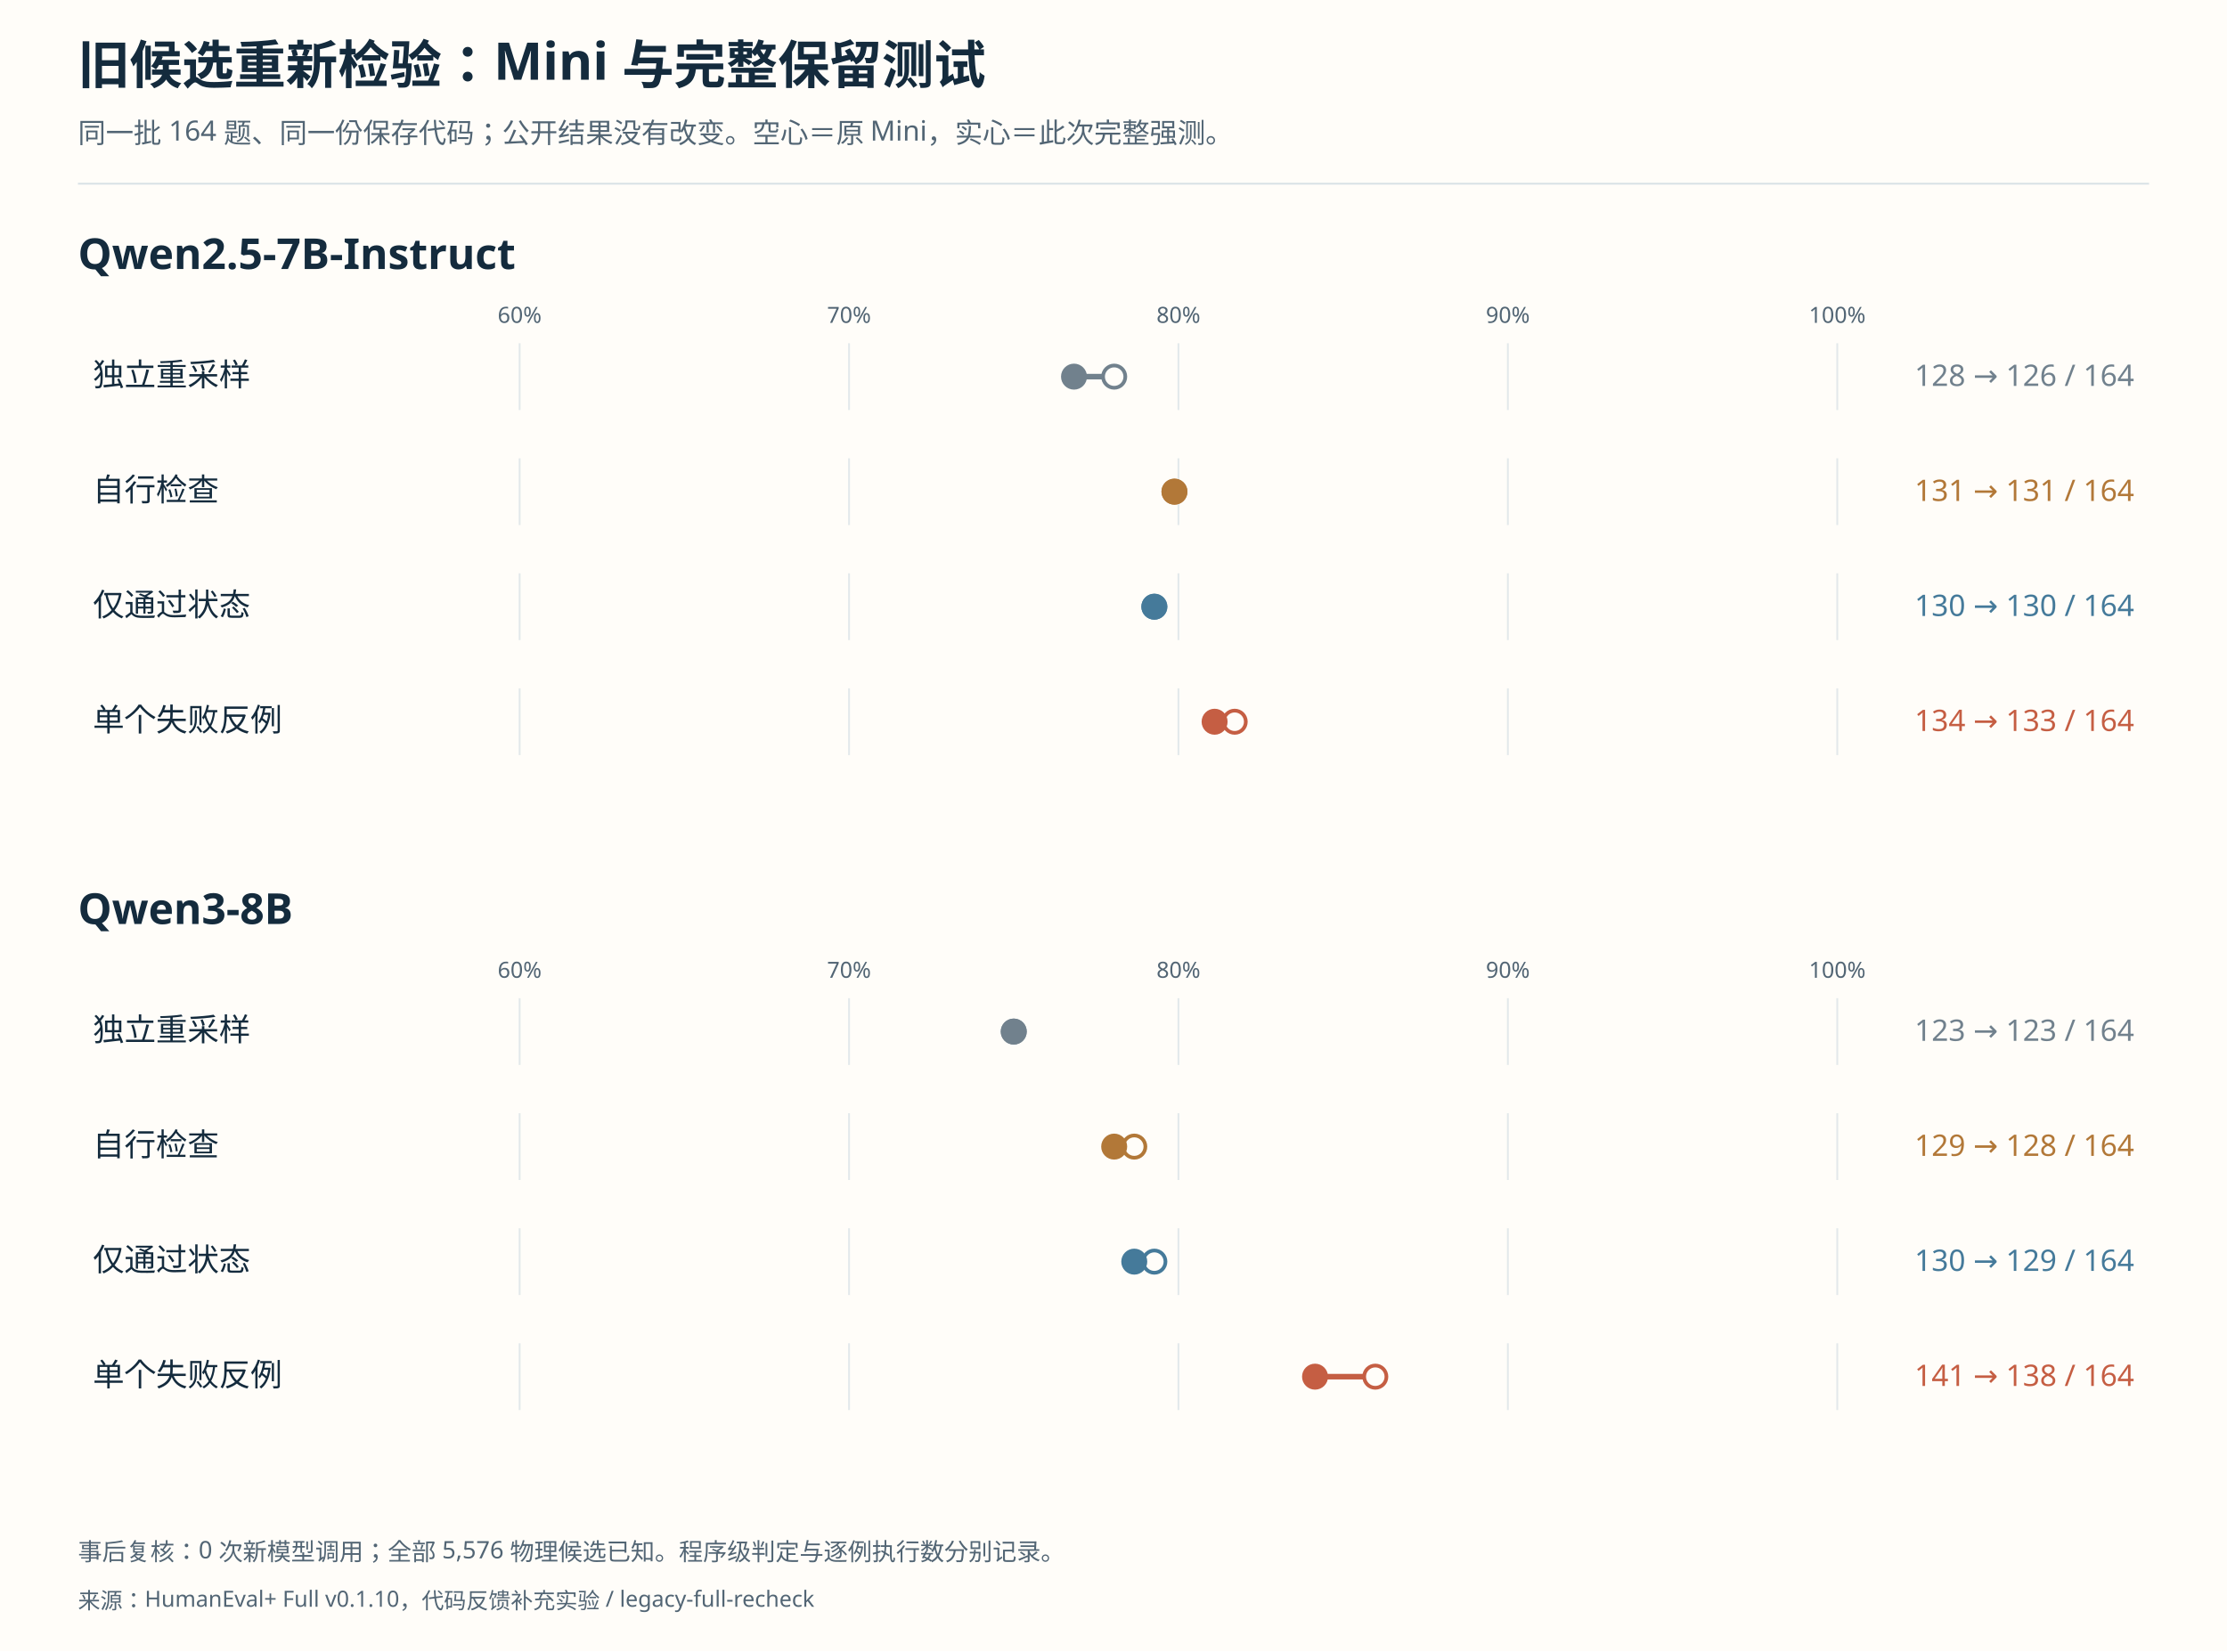
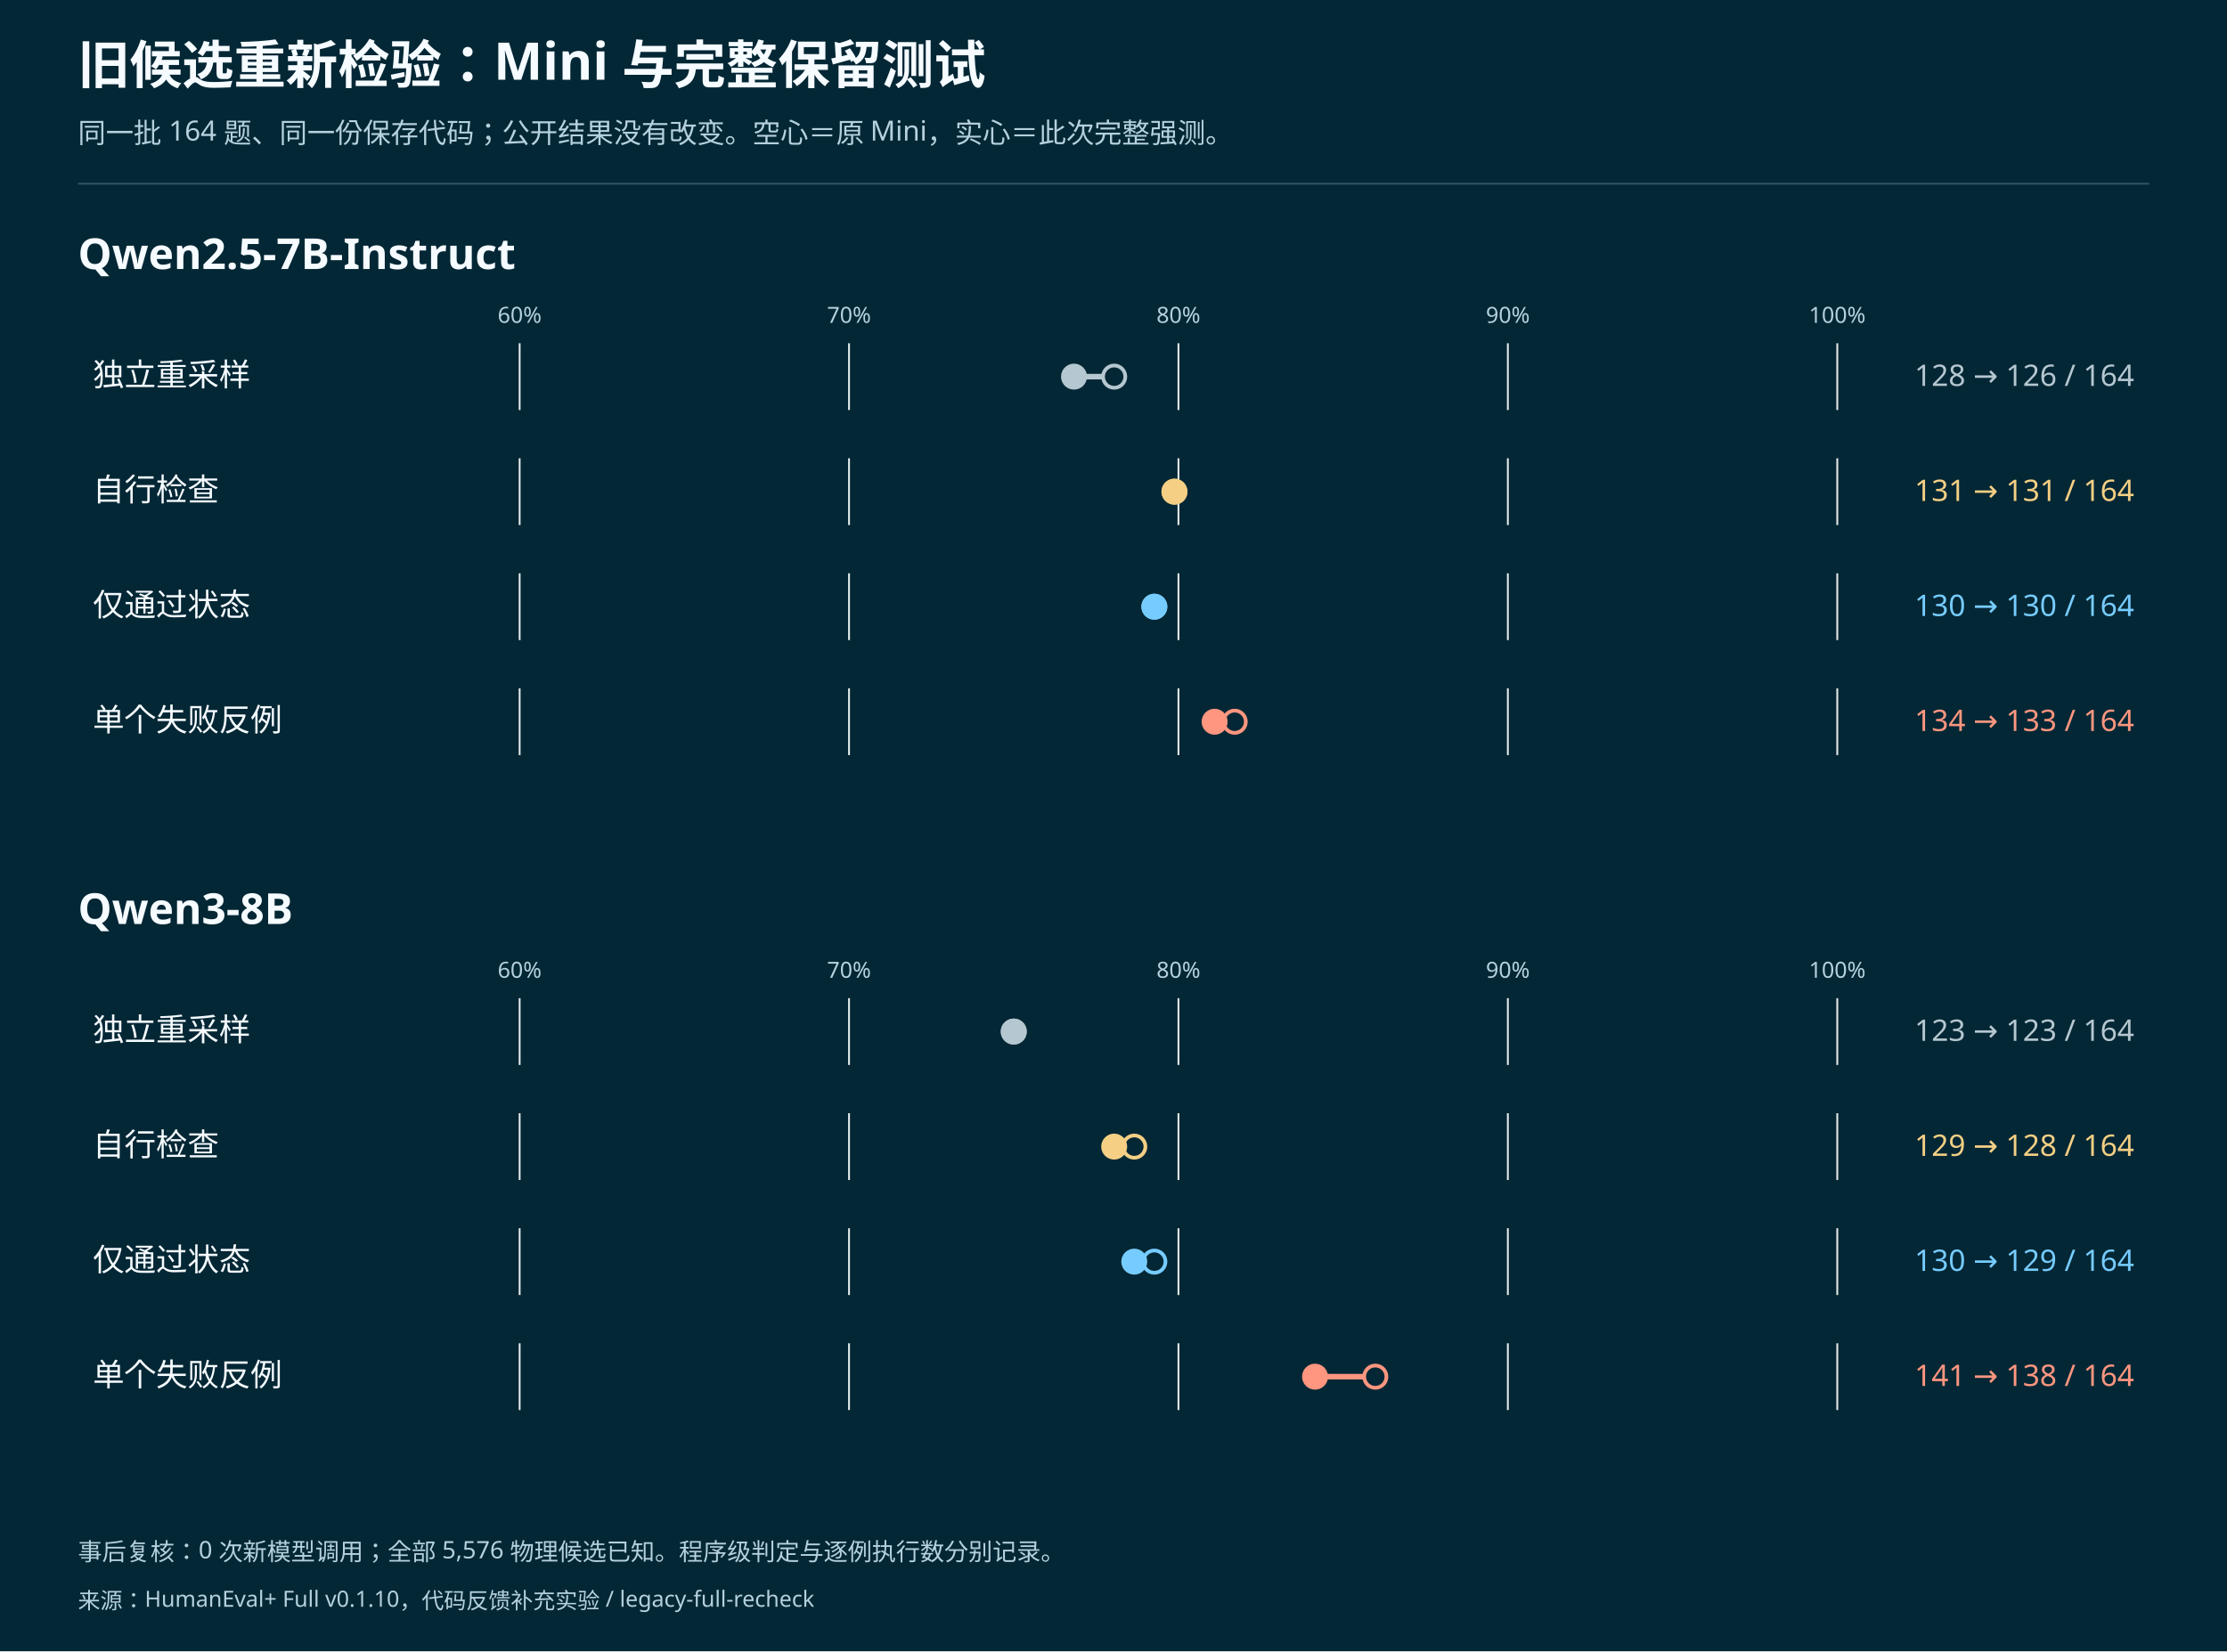
<svg xmlns="http://www.w3.org/2000/svg" width="1200" height="890" viewBox="0 0 1200 890" role="img" aria-labelledby="title desc">
-   <rect width="1200" height="890" fill="#fffdf9" />
+   <rect width="1200" height="890" fill="#042735" />
  <style>text{font-family:"PingFang SC","Microsoft YaHei",sans-serif;font-variant-numeric:tabular-nums}</style>
-   <text x="42.00" y="45.00" font-size="28" fill="#142b3d" text-anchor="start" font-weight="650">旧候选重新检验：Mini 与完整保留测试</text>
-   <text x="42.00" y="77.00" font-size="15" fill="#526574" text-anchor="start">同一批 164 题、同一份保存代码；公开结果没有改变。空心＝原 Mini，实心＝此次完整强测。</text>
-   <line x1="42.00" y1="99.00" x2="1158.00" y2="99.00" stroke="#d9e2e6" stroke-width="1" />
-   <text x="42.00" y="145.00" font-size="23" fill="#142b3d" text-anchor="start" font-weight="650">Qwen2.5-7B-Instruct</text>
-   <text x="280.00" y="174.00" font-size="12" fill="#526574" text-anchor="middle">60%</text>
-   <text x="457.50" y="174.00" font-size="12" fill="#526574" text-anchor="middle">70%</text>
-   <text x="635.00" y="174.00" font-size="12" fill="#526574" text-anchor="middle">80%</text>
-   <text x="812.50" y="174.00" font-size="12" fill="#526574" text-anchor="middle">90%</text>
-   <text x="990.00" y="174.00" font-size="12" fill="#526574" text-anchor="middle">100%</text>
-   <text x="50.00" y="208.00" font-size="17" fill="#142b3d" text-anchor="start">独立重采样</text>
+   <text x="42.00" y="45.00" font-size="28" fill="#f5fbff" text-anchor="start" font-weight="650">旧候选重新检验：Mini 与完整保留测试</text>
+   <text x="42.00" y="77.00" font-size="15" fill="#b5d1de" text-anchor="start">同一批 164 题、同一份保存代码；公开结果没有改变。空心＝原 Mini，实心＝此次完整强测。</text>
+   <line x1="42.00" y1="99.00" x2="1158.00" y2="99.00" stroke="#315361" stroke-width="1" />
+   <text x="42.00" y="145.00" font-size="23" fill="#f5fbff" text-anchor="start" font-weight="650">Qwen2.5-7B-Instruct</text>
+   <text x="280.00" y="174.00" font-size="12" fill="#b5d1de" text-anchor="middle">60%</text>
+   <text x="457.50" y="174.00" font-size="12" fill="#b5d1de" text-anchor="middle">70%</text>
+   <text x="635.00" y="174.00" font-size="12" fill="#b5d1de" text-anchor="middle">80%</text>
+   <text x="812.50" y="174.00" font-size="12" fill="#b5d1de" text-anchor="middle">90%</text>
+   <text x="990.00" y="174.00" font-size="12" fill="#b5d1de" text-anchor="middle">100%</text>
+   <text x="50.00" y="208.00" font-size="17" fill="#f5fbff" text-anchor="start">独立重采样</text>
  <line x1="280.00" y1="185.00" x2="280.00" y2="221.00" stroke="#e3e9eb" stroke-width="1" />
  <line x1="457.50" y1="185.00" x2="457.50" y2="221.00" stroke="#e3e9eb" stroke-width="1" />
  <line x1="635.00" y1="185.00" x2="635.00" y2="221.00" stroke="#e3e9eb" stroke-width="1" />
  <line x1="812.50" y1="185.00" x2="812.50" y2="221.00" stroke="#e3e9eb" stroke-width="1" />
  <line x1="990.00" y1="185.00" x2="990.00" y2="221.00" stroke="#e3e9eb" stroke-width="1" />
-   <line x1="600.37" y1="203.00" x2="578.72" y2="203.00" stroke="#71818d" stroke-width="3" />
-   <circle cx="600.37" cy="203.00" r="6" fill="#fffdf9" stroke="#71818d" stroke-width="2" />
-   <circle cx="578.72" cy="203.00" r="6" fill="#71818d" stroke="#71818d" stroke-width="2" />
-   <text x="1150.00" y="208.00" font-size="16" fill="#71818d" text-anchor="end">128 → 126 / 164</text>
-   <text x="50.00" y="270.00" font-size="17" fill="#142b3d" text-anchor="start">自行检查</text>
+   <line x1="600.37" y1="203.00" x2="578.72" y2="203.00" stroke="#b5c7d0" stroke-width="3" />
+   <circle cx="600.37" cy="203.00" r="6" fill="#042735" stroke="#b5c7d0" stroke-width="2" />
+   <circle cx="578.72" cy="203.00" r="6" fill="#b5c7d0" stroke="#b5c7d0" stroke-width="2" />
+   <text x="1150.00" y="208.00" font-size="16" fill="#b5c7d0" text-anchor="end">128 → 126 / 164</text>
+   <text x="50.00" y="270.00" font-size="17" fill="#f5fbff" text-anchor="start">自行检查</text>
  <line x1="280.00" y1="247.00" x2="280.00" y2="283.00" stroke="#e3e9eb" stroke-width="1" />
  <line x1="457.50" y1="247.00" x2="457.50" y2="283.00" stroke="#e3e9eb" stroke-width="1" />
  <line x1="635.00" y1="247.00" x2="635.00" y2="283.00" stroke="#e3e9eb" stroke-width="1" />
  <line x1="812.50" y1="247.00" x2="812.50" y2="283.00" stroke="#e3e9eb" stroke-width="1" />
  <line x1="990.00" y1="247.00" x2="990.00" y2="283.00" stroke="#e3e9eb" stroke-width="1" />
-   <line x1="632.84" y1="265.00" x2="632.84" y2="265.00" stroke="#b27838" stroke-width="3" />
-   <circle cx="632.84" cy="265.00" r="6" fill="#fffdf9" stroke="#b27838" stroke-width="2" />
-   <circle cx="632.84" cy="265.00" r="6" fill="#b27838" stroke="#b27838" stroke-width="2" />
-   <text x="1150.00" y="270.00" font-size="16" fill="#b27838" text-anchor="end">131 → 131 / 164</text>
-   <text x="50.00" y="332.00" font-size="17" fill="#142b3d" text-anchor="start">仅通过状态</text>
+   <line x1="632.84" y1="265.00" x2="632.84" y2="265.00" stroke="#f4cf84" stroke-width="3" />
+   <circle cx="632.84" cy="265.00" r="6" fill="#042735" stroke="#f4cf84" stroke-width="2" />
+   <circle cx="632.84" cy="265.00" r="6" fill="#f4cf84" stroke="#f4cf84" stroke-width="2" />
+   <text x="1150.00" y="270.00" font-size="16" fill="#f4cf84" text-anchor="end">131 → 131 / 164</text>
+   <text x="50.00" y="332.00" font-size="17" fill="#f5fbff" text-anchor="start">仅通过状态</text>
  <line x1="280.00" y1="309.00" x2="280.00" y2="345.00" stroke="#e3e9eb" stroke-width="1" />
  <line x1="457.50" y1="309.00" x2="457.50" y2="345.00" stroke="#e3e9eb" stroke-width="1" />
  <line x1="635.00" y1="309.00" x2="635.00" y2="345.00" stroke="#e3e9eb" stroke-width="1" />
  <line x1="812.50" y1="309.00" x2="812.50" y2="345.00" stroke="#e3e9eb" stroke-width="1" />
  <line x1="990.00" y1="309.00" x2="990.00" y2="345.00" stroke="#e3e9eb" stroke-width="1" />
-   <line x1="622.01" y1="327.00" x2="622.01" y2="327.00" stroke="#457a9a" stroke-width="3" />
-   <circle cx="622.01" cy="327.00" r="6" fill="#fffdf9" stroke="#457a9a" stroke-width="2" />
-   <circle cx="622.01" cy="327.00" r="6" fill="#457a9a" stroke="#457a9a" stroke-width="2" />
-   <text x="1150.00" y="332.00" font-size="16" fill="#457a9a" text-anchor="end">130 → 130 / 164</text>
-   <text x="50.00" y="394.00" font-size="17" fill="#142b3d" text-anchor="start">单个失败反例</text>
+   <line x1="622.01" y1="327.00" x2="622.01" y2="327.00" stroke="#76ccff" stroke-width="3" />
+   <circle cx="622.01" cy="327.00" r="6" fill="#042735" stroke="#76ccff" stroke-width="2" />
+   <circle cx="622.01" cy="327.00" r="6" fill="#76ccff" stroke="#76ccff" stroke-width="2" />
+   <text x="1150.00" y="332.00" font-size="16" fill="#76ccff" text-anchor="end">130 → 130 / 164</text>
+   <text x="50.00" y="394.00" font-size="17" fill="#f5fbff" text-anchor="start">单个失败反例</text>
  <line x1="280.00" y1="371.00" x2="280.00" y2="407.00" stroke="#e3e9eb" stroke-width="1" />
  <line x1="457.50" y1="371.00" x2="457.50" y2="407.00" stroke="#e3e9eb" stroke-width="1" />
  <line x1="635.00" y1="371.00" x2="635.00" y2="407.00" stroke="#e3e9eb" stroke-width="1" />
  <line x1="812.50" y1="371.00" x2="812.50" y2="407.00" stroke="#e3e9eb" stroke-width="1" />
  <line x1="990.00" y1="371.00" x2="990.00" y2="407.00" stroke="#e3e9eb" stroke-width="1" />
-   <line x1="665.30" y1="389.00" x2="654.48" y2="389.00" stroke="#c55e43" stroke-width="3" />
-   <circle cx="665.30" cy="389.00" r="6" fill="#fffdf9" stroke="#c55e43" stroke-width="2" />
-   <circle cx="654.48" cy="389.00" r="6" fill="#c55e43" stroke="#c55e43" stroke-width="2" />
-   <text x="1150.00" y="394.00" font-size="16" fill="#c55e43" text-anchor="end">134 → 133 / 164</text>
-   <text x="42.00" y="498.00" font-size="23" fill="#142b3d" text-anchor="start" font-weight="650">Qwen3-8B</text>
-   <text x="280.00" y="527.00" font-size="12" fill="#526574" text-anchor="middle">60%</text>
-   <text x="457.50" y="527.00" font-size="12" fill="#526574" text-anchor="middle">70%</text>
-   <text x="635.00" y="527.00" font-size="12" fill="#526574" text-anchor="middle">80%</text>
-   <text x="812.50" y="527.00" font-size="12" fill="#526574" text-anchor="middle">90%</text>
-   <text x="990.00" y="527.00" font-size="12" fill="#526574" text-anchor="middle">100%</text>
-   <text x="50.00" y="561.00" font-size="17" fill="#142b3d" text-anchor="start">独立重采样</text>
+   <line x1="665.30" y1="389.00" x2="654.48" y2="389.00" stroke="#ff967f" stroke-width="3" />
+   <circle cx="665.30" cy="389.00" r="6" fill="#042735" stroke="#ff967f" stroke-width="2" />
+   <circle cx="654.48" cy="389.00" r="6" fill="#ff967f" stroke="#ff967f" stroke-width="2" />
+   <text x="1150.00" y="394.00" font-size="16" fill="#ff967f" text-anchor="end">134 → 133 / 164</text>
+   <text x="42.00" y="498.00" font-size="23" fill="#f5fbff" text-anchor="start" font-weight="650">Qwen3-8B</text>
+   <text x="280.00" y="527.00" font-size="12" fill="#b5d1de" text-anchor="middle">60%</text>
+   <text x="457.50" y="527.00" font-size="12" fill="#b5d1de" text-anchor="middle">70%</text>
+   <text x="635.00" y="527.00" font-size="12" fill="#b5d1de" text-anchor="middle">80%</text>
+   <text x="812.50" y="527.00" font-size="12" fill="#b5d1de" text-anchor="middle">90%</text>
+   <text x="990.00" y="527.00" font-size="12" fill="#b5d1de" text-anchor="middle">100%</text>
+   <text x="50.00" y="561.00" font-size="17" fill="#f5fbff" text-anchor="start">独立重采样</text>
  <line x1="280.00" y1="538.00" x2="280.00" y2="574.00" stroke="#e3e9eb" stroke-width="1" />
  <line x1="457.50" y1="538.00" x2="457.50" y2="574.00" stroke="#e3e9eb" stroke-width="1" />
  <line x1="635.00" y1="538.00" x2="635.00" y2="574.00" stroke="#e3e9eb" stroke-width="1" />
  <line x1="812.50" y1="538.00" x2="812.50" y2="574.00" stroke="#e3e9eb" stroke-width="1" />
  <line x1="990.00" y1="538.00" x2="990.00" y2="574.00" stroke="#e3e9eb" stroke-width="1" />
-   <line x1="546.25" y1="556.00" x2="546.25" y2="556.00" stroke="#71818d" stroke-width="3" />
-   <circle cx="546.25" cy="556.00" r="6" fill="#fffdf9" stroke="#71818d" stroke-width="2" />
-   <circle cx="546.25" cy="556.00" r="6" fill="#71818d" stroke="#71818d" stroke-width="2" />
-   <text x="1150.00" y="561.00" font-size="16" fill="#71818d" text-anchor="end">123 → 123 / 164</text>
-   <text x="50.00" y="623.00" font-size="17" fill="#142b3d" text-anchor="start">自行检查</text>
+   <line x1="546.25" y1="556.00" x2="546.25" y2="556.00" stroke="#b5c7d0" stroke-width="3" />
+   <circle cx="546.25" cy="556.00" r="6" fill="#042735" stroke="#b5c7d0" stroke-width="2" />
+   <circle cx="546.25" cy="556.00" r="6" fill="#b5c7d0" stroke="#b5c7d0" stroke-width="2" />
+   <text x="1150.00" y="561.00" font-size="16" fill="#b5c7d0" text-anchor="end">123 → 123 / 164</text>
+   <text x="50.00" y="623.00" font-size="17" fill="#f5fbff" text-anchor="start">自行检查</text>
  <line x1="280.00" y1="600.00" x2="280.00" y2="636.00" stroke="#e3e9eb" stroke-width="1" />
  <line x1="457.50" y1="600.00" x2="457.50" y2="636.00" stroke="#e3e9eb" stroke-width="1" />
  <line x1="635.00" y1="600.00" x2="635.00" y2="636.00" stroke="#e3e9eb" stroke-width="1" />
  <line x1="812.50" y1="600.00" x2="812.50" y2="636.00" stroke="#e3e9eb" stroke-width="1" />
  <line x1="990.00" y1="600.00" x2="990.00" y2="636.00" stroke="#e3e9eb" stroke-width="1" />
-   <line x1="611.19" y1="618.00" x2="600.37" y2="618.00" stroke="#b27838" stroke-width="3" />
-   <circle cx="611.19" cy="618.00" r="6" fill="#fffdf9" stroke="#b27838" stroke-width="2" />
-   <circle cx="600.37" cy="618.00" r="6" fill="#b27838" stroke="#b27838" stroke-width="2" />
-   <text x="1150.00" y="623.00" font-size="16" fill="#b27838" text-anchor="end">129 → 128 / 164</text>
-   <text x="50.00" y="685.00" font-size="17" fill="#142b3d" text-anchor="start">仅通过状态</text>
+   <line x1="611.19" y1="618.00" x2="600.37" y2="618.00" stroke="#f4cf84" stroke-width="3" />
+   <circle cx="611.19" cy="618.00" r="6" fill="#042735" stroke="#f4cf84" stroke-width="2" />
+   <circle cx="600.37" cy="618.00" r="6" fill="#f4cf84" stroke="#f4cf84" stroke-width="2" />
+   <text x="1150.00" y="623.00" font-size="16" fill="#f4cf84" text-anchor="end">129 → 128 / 164</text>
+   <text x="50.00" y="685.00" font-size="17" fill="#f5fbff" text-anchor="start">仅通过状态</text>
  <line x1="280.00" y1="662.00" x2="280.00" y2="698.00" stroke="#e3e9eb" stroke-width="1" />
  <line x1="457.50" y1="662.00" x2="457.50" y2="698.00" stroke="#e3e9eb" stroke-width="1" />
  <line x1="635.00" y1="662.00" x2="635.00" y2="698.00" stroke="#e3e9eb" stroke-width="1" />
  <line x1="812.50" y1="662.00" x2="812.50" y2="698.00" stroke="#e3e9eb" stroke-width="1" />
  <line x1="990.00" y1="662.00" x2="990.00" y2="698.00" stroke="#e3e9eb" stroke-width="1" />
-   <line x1="622.01" y1="680.00" x2="611.19" y2="680.00" stroke="#457a9a" stroke-width="3" />
-   <circle cx="622.01" cy="680.00" r="6" fill="#fffdf9" stroke="#457a9a" stroke-width="2" />
-   <circle cx="611.19" cy="680.00" r="6" fill="#457a9a" stroke="#457a9a" stroke-width="2" />
-   <text x="1150.00" y="685.00" font-size="16" fill="#457a9a" text-anchor="end">130 → 129 / 164</text>
-   <text x="50.00" y="747.00" font-size="17" fill="#142b3d" text-anchor="start">单个失败反例</text>
+   <line x1="622.01" y1="680.00" x2="611.19" y2="680.00" stroke="#76ccff" stroke-width="3" />
+   <circle cx="622.01" cy="680.00" r="6" fill="#042735" stroke="#76ccff" stroke-width="2" />
+   <circle cx="611.19" cy="680.00" r="6" fill="#76ccff" stroke="#76ccff" stroke-width="2" />
+   <text x="1150.00" y="685.00" font-size="16" fill="#76ccff" text-anchor="end">130 → 129 / 164</text>
+   <text x="50.00" y="747.00" font-size="17" fill="#f5fbff" text-anchor="start">单个失败反例</text>
  <line x1="280.00" y1="724.00" x2="280.00" y2="760.00" stroke="#e3e9eb" stroke-width="1" />
  <line x1="457.50" y1="724.00" x2="457.50" y2="760.00" stroke="#e3e9eb" stroke-width="1" />
  <line x1="635.00" y1="724.00" x2="635.00" y2="760.00" stroke="#e3e9eb" stroke-width="1" />
  <line x1="812.50" y1="724.00" x2="812.50" y2="760.00" stroke="#e3e9eb" stroke-width="1" />
  <line x1="990.00" y1="724.00" x2="990.00" y2="760.00" stroke="#e3e9eb" stroke-width="1" />
-   <line x1="741.07" y1="742.00" x2="708.60" y2="742.00" stroke="#c55e43" stroke-width="3" />
-   <circle cx="741.07" cy="742.00" r="6" fill="#fffdf9" stroke="#c55e43" stroke-width="2" />
-   <circle cx="708.60" cy="742.00" r="6" fill="#c55e43" stroke="#c55e43" stroke-width="2" />
-   <text x="1150.00" y="747.00" font-size="16" fill="#c55e43" text-anchor="end">141 → 138 / 164</text>
-   <text x="42.00" y="841.00" font-size="13" fill="#526574" text-anchor="start">事后复核：0 次新模型调用；全部 5,576 物理候选已知。程序级判定与逐例执行数分别记录。</text>
-   <text x="42.00" y="867.00" font-size="12" fill="#526574" text-anchor="start">来源：HumanEval+ Full v0.1.10，代码反馈补充实验 / legacy-full-recheck</text>
+   <line x1="741.07" y1="742.00" x2="708.60" y2="742.00" stroke="#ff967f" stroke-width="3" />
+   <circle cx="741.07" cy="742.00" r="6" fill="#042735" stroke="#ff967f" stroke-width="2" />
+   <circle cx="708.60" cy="742.00" r="6" fill="#ff967f" stroke="#ff967f" stroke-width="2" />
+   <text x="1150.00" y="747.00" font-size="16" fill="#ff967f" text-anchor="end">141 → 138 / 164</text>
+   <text x="42.00" y="841.00" font-size="13" fill="#b5d1de" text-anchor="start">事后复核：0 次新模型调用；全部 5,576 物理候选已知。程序级判定与逐例执行数分别记录。</text>
+   <text x="42.00" y="867.00" font-size="12" fill="#b5d1de" text-anchor="start">来源：HumanEval+ Full v0.1.10，代码反馈补充实验 / legacy-full-recheck</text>
</svg>
